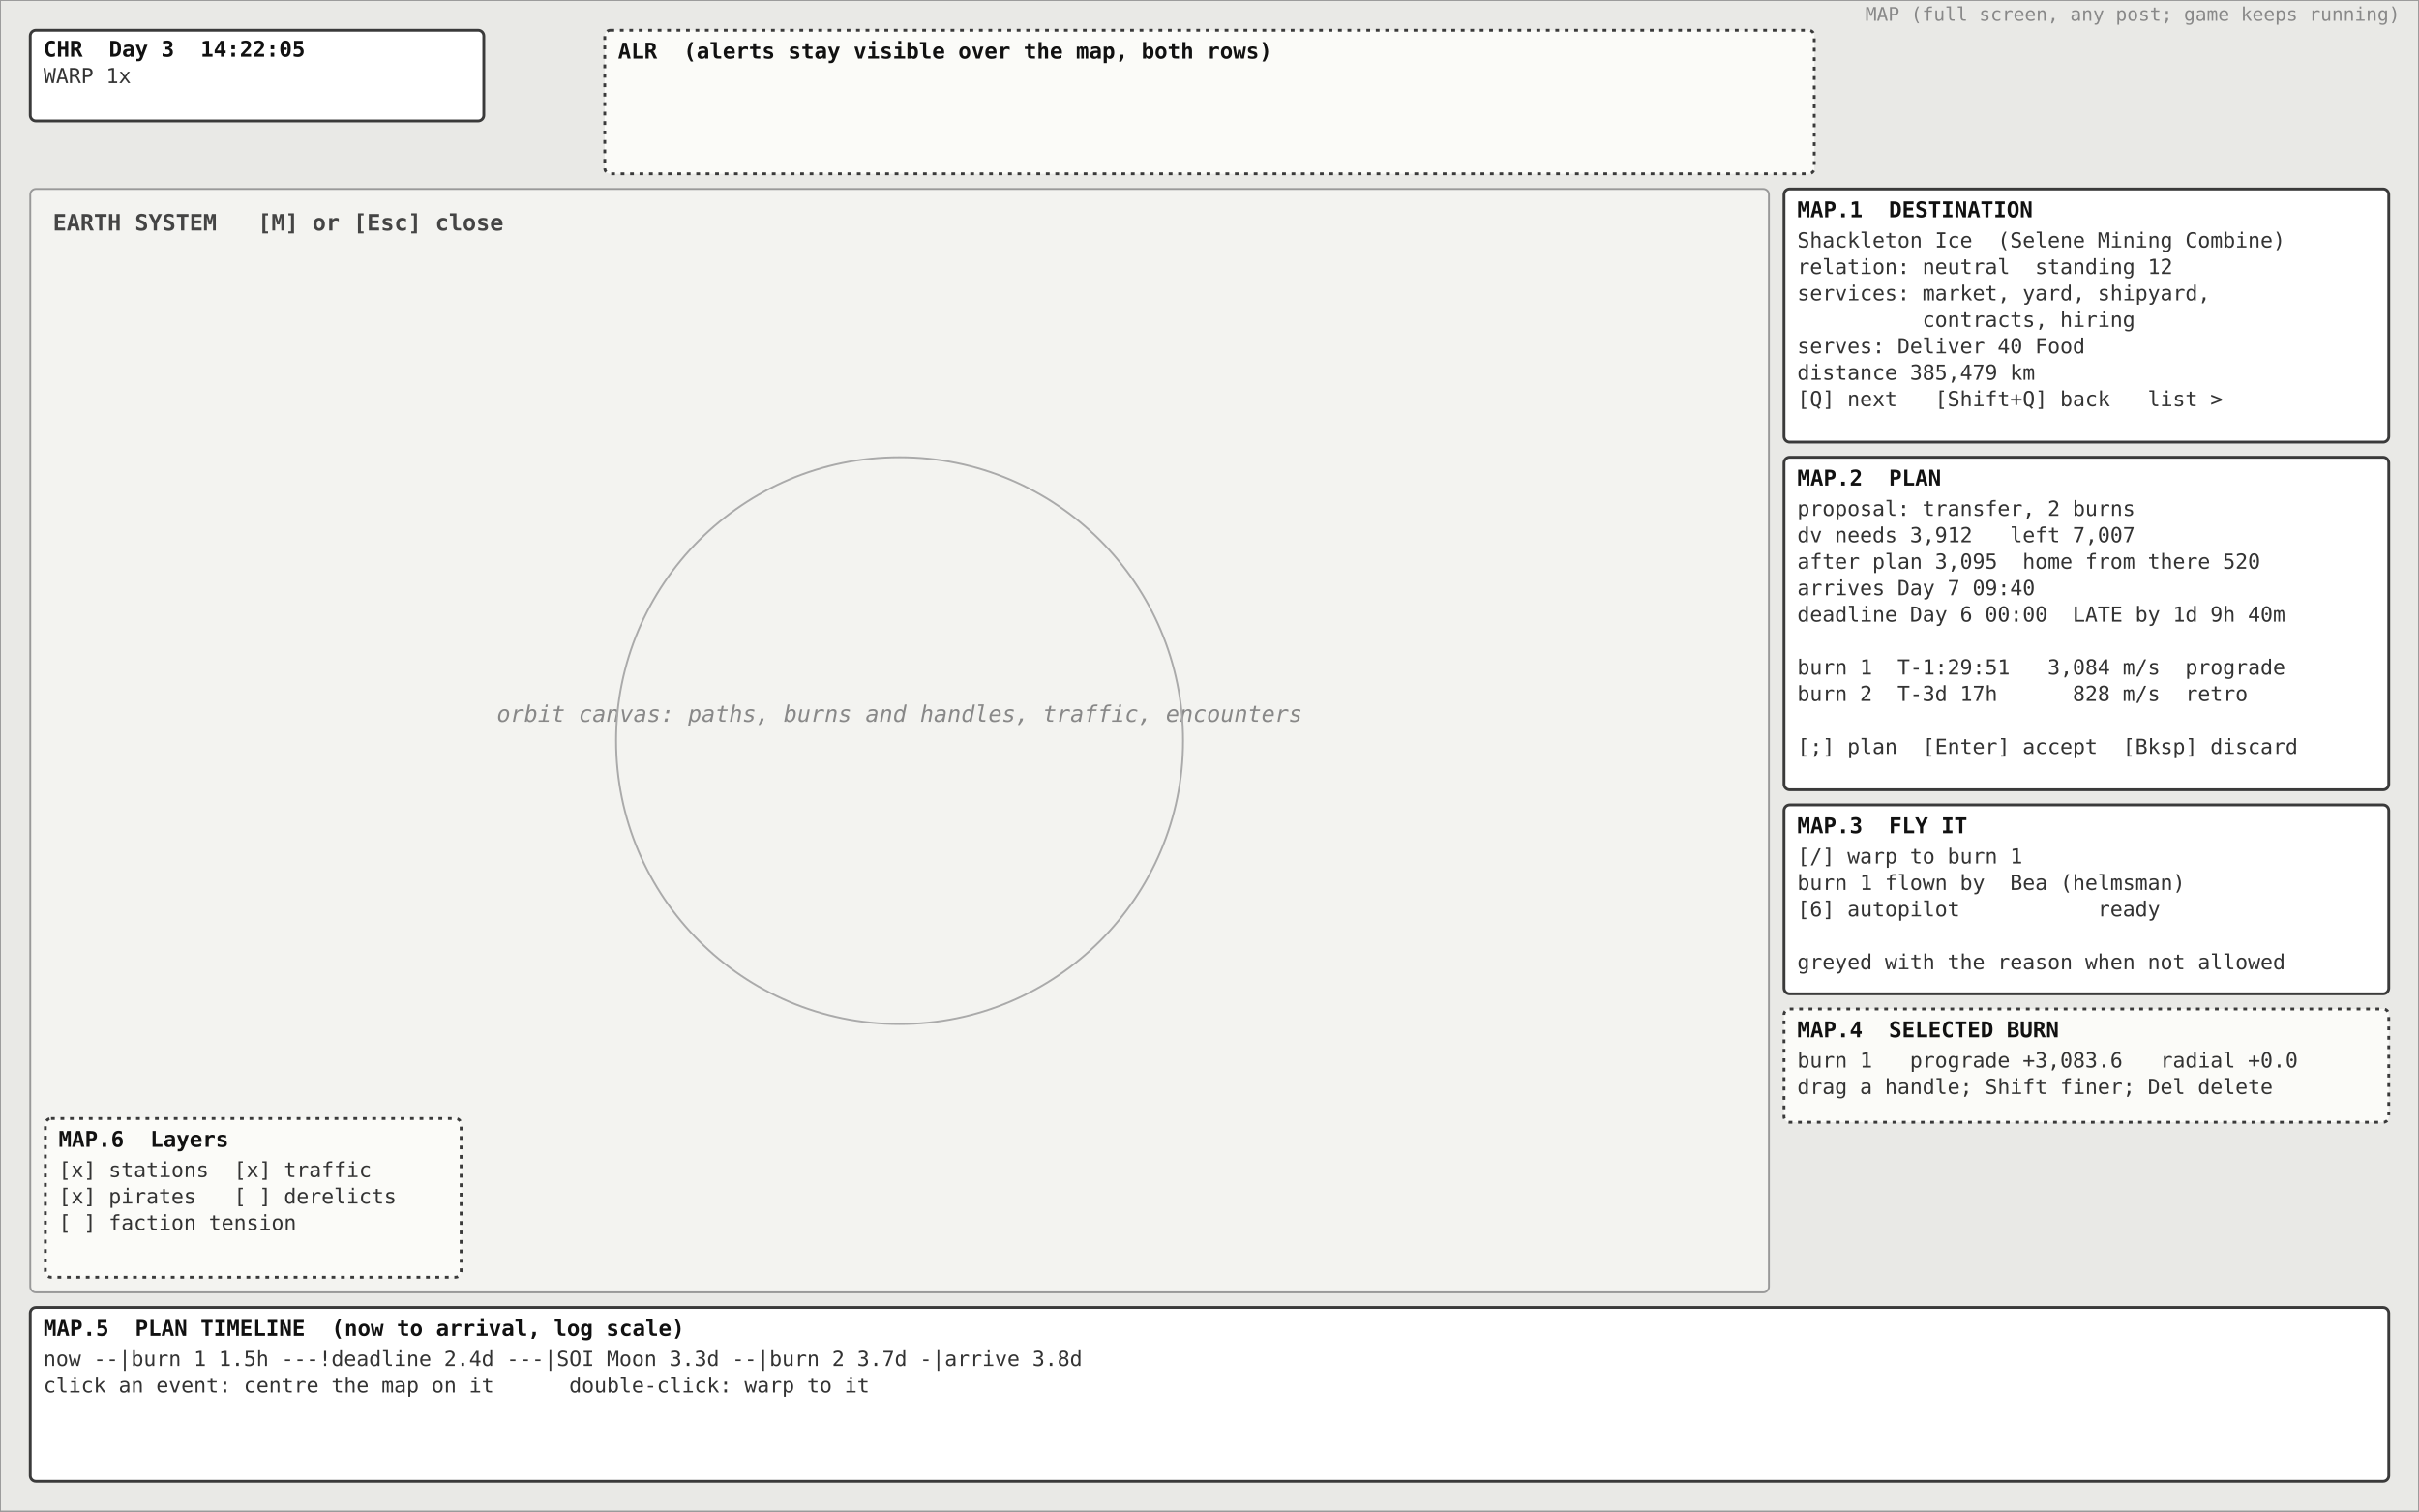
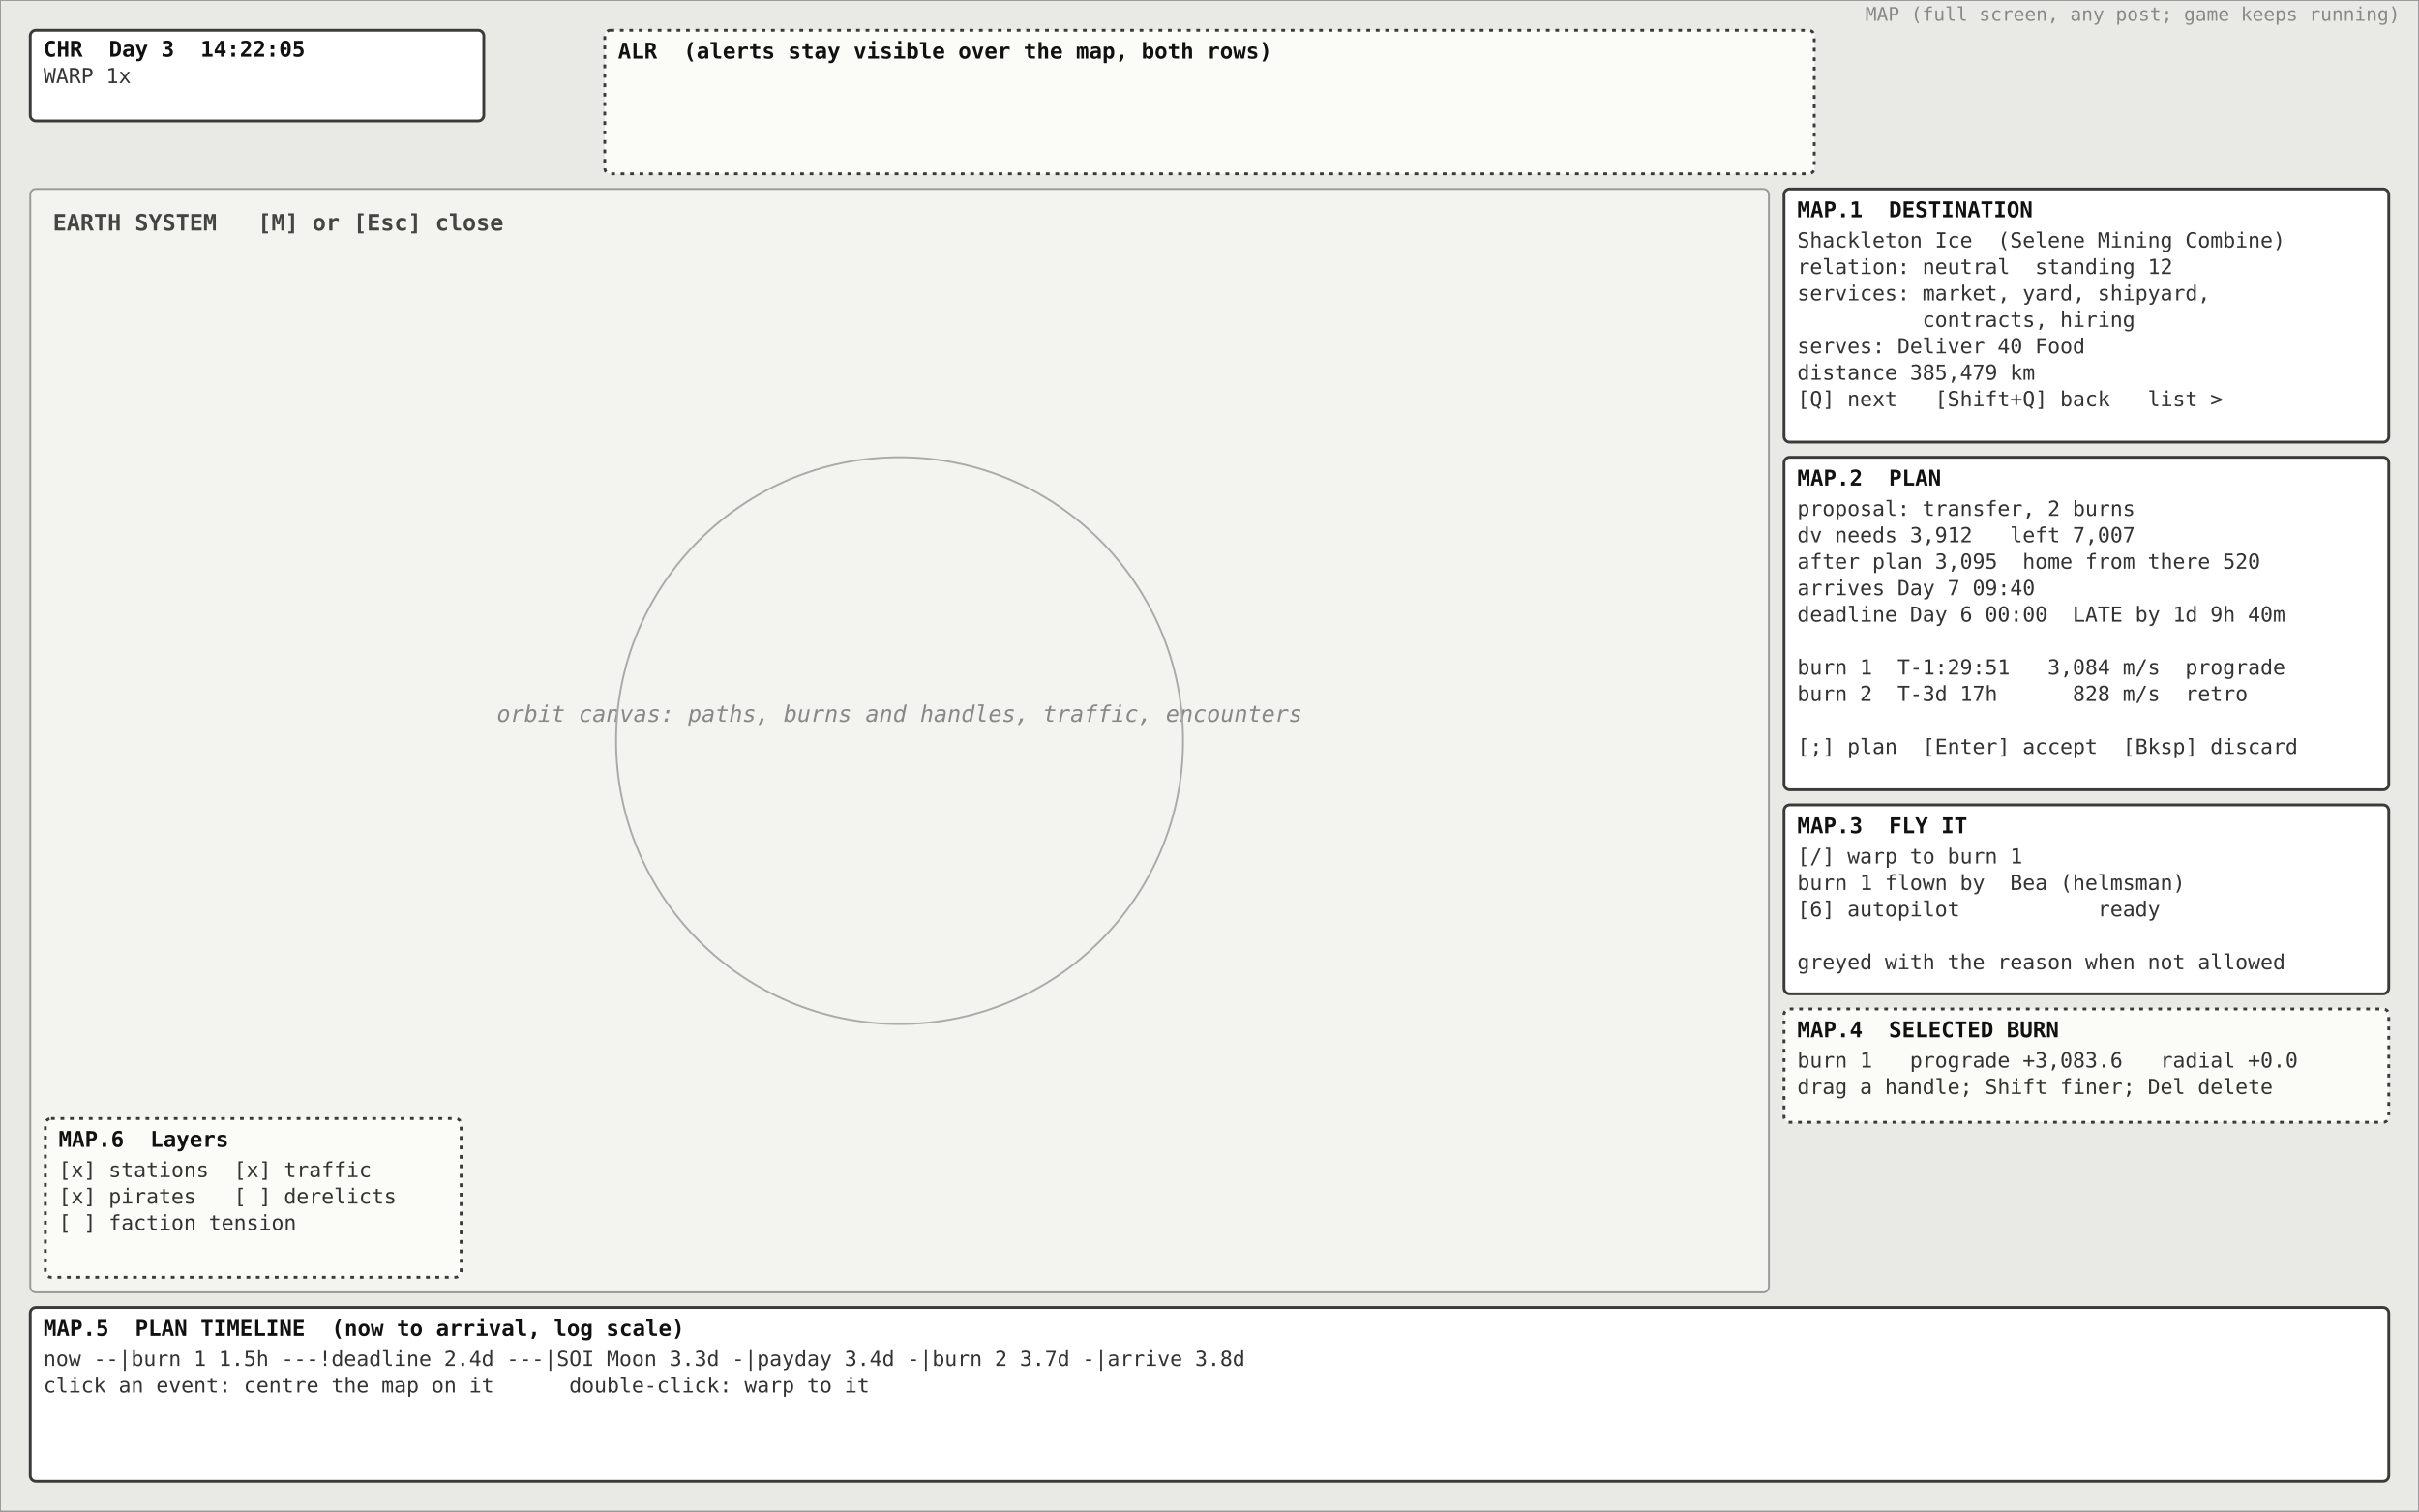
<svg xmlns="http://www.w3.org/2000/svg" width="1280" height="800" viewBox="0 0 1280 800" role="img" aria-label="The map: plan a trip">
  <rect x="0" y="0" width="1280" height="800" rx="0" fill="#e9e9e6" stroke="#9a9a9a" stroke-width="1" />
  <text x="1270" y="11" font-family="DejaVu Sans Mono, Menlo, Consolas, monospace" font-size="10" font-weight="normal" font-style="normal" fill="#888" text-anchor="end" xml:space="preserve" style="white-space:pre">MAP (full screen, any post; game keeps running)</text>
  <rect x="16" y="100" width="920" height="584" rx="3" fill="#f3f3f0" stroke="#999" stroke-width="1" />
  <text x="476" y="382" font-family="DejaVu Sans Mono, Menlo, Consolas, monospace" font-size="12" font-weight="normal" font-style="italic" fill="#888" text-anchor="middle" xml:space="preserve" style="white-space:pre">orbit canvas: paths, burns and handles, traffic, encounters</text>
  <circle cx="476" cy="392" r="150" fill="none" stroke="#aaa" stroke-width="1" />
  <text x="28" y="122" font-family="DejaVu Sans Mono, Menlo, Consolas, monospace" font-size="12" font-weight="bold" font-style="normal" fill="#444" text-anchor="start" xml:space="preserve" style="white-space:pre">EARTH SYSTEM   [M] or [Esc] close</text>
  <rect x="16" y="16" width="240" height="48" rx="3" fill="#ffffff" stroke="#3a3a3a" stroke-width="1.5" />
  <text x="23" y="30" font-family="DejaVu Sans Mono, Menlo, Consolas, monospace" font-size="11.5" font-weight="bold" font-style="normal" fill="#111" text-anchor="start" xml:space="preserve" style="white-space:pre">CHR  Day 3  14:22:05</text>
  <text x="23" y="44" font-family="DejaVu Sans Mono, Menlo, Consolas, monospace" font-size="11" font-weight="normal" font-style="normal" fill="#333" text-anchor="start" xml:space="preserve" style="white-space:pre">WARP 1x</text>
  <rect x="320" y="16" width="640" height="76" rx="3" fill="#fbfbf8" stroke="#3a3a3a" stroke-width="1.5" stroke-dasharray="2 3" />
  <text x="327" y="31" font-family="DejaVu Sans Mono, Menlo, Consolas, monospace" font-size="11.5" font-weight="bold" font-style="normal" fill="#111" text-anchor="start" xml:space="preserve" style="white-space:pre">ALR  (alerts stay visible over the map, both rows)</text>
  <rect x="944" y="100" width="320" height="134" rx="3" fill="#ffffff" stroke="#3a3a3a" stroke-width="1.5" />
  <text x="951" y="115" font-family="DejaVu Sans Mono, Menlo, Consolas, monospace" font-size="11.5" font-weight="bold" font-style="normal" fill="#111" text-anchor="start" xml:space="preserve" style="white-space:pre">MAP.1  DESTINATION</text>
  <text x="951" y="131" font-family="DejaVu Sans Mono, Menlo, Consolas, monospace" font-size="11" font-weight="normal" font-style="normal" fill="#333" text-anchor="start" xml:space="preserve" style="white-space:pre">Shackleton Ice  (Selene Mining Combine)</text>
  <text x="951" y="145" font-family="DejaVu Sans Mono, Menlo, Consolas, monospace" font-size="11" font-weight="normal" font-style="normal" fill="#333" text-anchor="start" xml:space="preserve" style="white-space:pre">relation: neutral  standing 12</text>
  <text x="951" y="159" font-family="DejaVu Sans Mono, Menlo, Consolas, monospace" font-size="11" font-weight="normal" font-style="normal" fill="#333" text-anchor="start" xml:space="preserve" style="white-space:pre">services: market, yard, shipyard,</text>
  <text x="951" y="173" font-family="DejaVu Sans Mono, Menlo, Consolas, monospace" font-size="11" font-weight="normal" font-style="normal" fill="#333" text-anchor="start" xml:space="preserve" style="white-space:pre">          contracts, hiring</text>
  <text x="951" y="187" font-family="DejaVu Sans Mono, Menlo, Consolas, monospace" font-size="11" font-weight="normal" font-style="normal" fill="#333" text-anchor="start" xml:space="preserve" style="white-space:pre">serves: Deliver 40 Food</text>
  <text x="951" y="201" font-family="DejaVu Sans Mono, Menlo, Consolas, monospace" font-size="11" font-weight="normal" font-style="normal" fill="#333" text-anchor="start" xml:space="preserve" style="white-space:pre">distance 385,479 km</text>
  <text x="951" y="215" font-family="DejaVu Sans Mono, Menlo, Consolas, monospace" font-size="11" font-weight="normal" font-style="normal" fill="#333" text-anchor="start" xml:space="preserve" style="white-space:pre">[Q] next   [Shift+Q] back   list &gt;</text>
  <rect x="944" y="242" width="320" height="176" rx="3" fill="#ffffff" stroke="#3a3a3a" stroke-width="1.5" />
  <text x="951" y="257" font-family="DejaVu Sans Mono, Menlo, Consolas, monospace" font-size="11.5" font-weight="bold" font-style="normal" fill="#111" text-anchor="start" xml:space="preserve" style="white-space:pre">MAP.2  PLAN</text>
  <text x="951" y="273" font-family="DejaVu Sans Mono, Menlo, Consolas, monospace" font-size="11" font-weight="normal" font-style="normal" fill="#333" text-anchor="start" xml:space="preserve" style="white-space:pre">proposal: transfer, 2 burns</text>
  <text x="951" y="287" font-family="DejaVu Sans Mono, Menlo, Consolas, monospace" font-size="11" font-weight="normal" font-style="normal" fill="#333" text-anchor="start" xml:space="preserve" style="white-space:pre">dv needs 3,912   left 7,007</text>
  <text x="951" y="301" font-family="DejaVu Sans Mono, Menlo, Consolas, monospace" font-size="11" font-weight="normal" font-style="normal" fill="#333" text-anchor="start" xml:space="preserve" style="white-space:pre">after plan 3,095  home from there 520</text>
  <text x="951" y="315" font-family="DejaVu Sans Mono, Menlo, Consolas, monospace" font-size="11" font-weight="normal" font-style="normal" fill="#333" text-anchor="start" xml:space="preserve" style="white-space:pre">arrives Day 7 09:40</text>
  <text x="951" y="329" font-family="DejaVu Sans Mono, Menlo, Consolas, monospace" font-size="11" font-weight="normal" font-style="normal" fill="#333" text-anchor="start" xml:space="preserve" style="white-space:pre">deadline Day 6 00:00  LATE by 1d 9h 40m</text>
  <text x="951" y="343" font-family="DejaVu Sans Mono, Menlo, Consolas, monospace" font-size="11" font-weight="normal" font-style="normal" fill="#333" text-anchor="start" xml:space="preserve" style="white-space:pre" />
  <text x="951" y="357" font-family="DejaVu Sans Mono, Menlo, Consolas, monospace" font-size="11" font-weight="normal" font-style="normal" fill="#333" text-anchor="start" xml:space="preserve" style="white-space:pre">burn 1  T-1:29:51   3,084 m/s  prograde</text>
  <text x="951" y="371" font-family="DejaVu Sans Mono, Menlo, Consolas, monospace" font-size="11" font-weight="normal" font-style="normal" fill="#333" text-anchor="start" xml:space="preserve" style="white-space:pre">burn 2  T-3d 17h      828 m/s  retro</text>
  <text x="951" y="385" font-family="DejaVu Sans Mono, Menlo, Consolas, monospace" font-size="11" font-weight="normal" font-style="normal" fill="#333" text-anchor="start" xml:space="preserve" style="white-space:pre" />
  <text x="951" y="399" font-family="DejaVu Sans Mono, Menlo, Consolas, monospace" font-size="11" font-weight="normal" font-style="normal" fill="#333" text-anchor="start" xml:space="preserve" style="white-space:pre">[;] plan  [Enter] accept  [Bksp] discard</text>
  <rect x="944" y="426" width="320" height="100" rx="3" fill="#ffffff" stroke="#3a3a3a" stroke-width="1.5" />
  <text x="951" y="441" font-family="DejaVu Sans Mono, Menlo, Consolas, monospace" font-size="11.5" font-weight="bold" font-style="normal" fill="#111" text-anchor="start" xml:space="preserve" style="white-space:pre">MAP.3  FLY IT</text>
  <text x="951" y="457" font-family="DejaVu Sans Mono, Menlo, Consolas, monospace" font-size="11" font-weight="normal" font-style="normal" fill="#333" text-anchor="start" xml:space="preserve" style="white-space:pre">[/] warp to burn 1</text>
  <text x="951" y="471" font-family="DejaVu Sans Mono, Menlo, Consolas, monospace" font-size="11" font-weight="normal" font-style="normal" fill="#333" text-anchor="start" xml:space="preserve" style="white-space:pre">burn 1 flown by  Bea (helmsman)</text>
  <text x="951" y="485" font-family="DejaVu Sans Mono, Menlo, Consolas, monospace" font-size="11" font-weight="normal" font-style="normal" fill="#333" text-anchor="start" xml:space="preserve" style="white-space:pre">[6] autopilot           ready</text>
  <text x="951" y="499" font-family="DejaVu Sans Mono, Menlo, Consolas, monospace" font-size="11" font-weight="normal" font-style="normal" fill="#333" text-anchor="start" xml:space="preserve" style="white-space:pre" />
  <text x="951" y="513" font-family="DejaVu Sans Mono, Menlo, Consolas, monospace" font-size="11" font-weight="normal" font-style="normal" fill="#333" text-anchor="start" xml:space="preserve" style="white-space:pre">greyed with the reason when not allowed</text>
  <rect x="944" y="534" width="320" height="60" rx="3" fill="#fbfbf8" stroke="#3a3a3a" stroke-width="1.5" stroke-dasharray="2 3" />
  <text x="951" y="549" font-family="DejaVu Sans Mono, Menlo, Consolas, monospace" font-size="11.5" font-weight="bold" font-style="normal" fill="#111" text-anchor="start" xml:space="preserve" style="white-space:pre">MAP.4  SELECTED BURN</text>
  <text x="951" y="565" font-family="DejaVu Sans Mono, Menlo, Consolas, monospace" font-size="11" font-weight="normal" font-style="normal" fill="#333" text-anchor="start" xml:space="preserve" style="white-space:pre">burn 1   prograde +3,083.6   radial +0.0</text>
  <text x="951" y="579" font-family="DejaVu Sans Mono, Menlo, Consolas, monospace" font-size="11" font-weight="normal" font-style="normal" fill="#333" text-anchor="start" xml:space="preserve" style="white-space:pre">drag a handle; Shift finer; Del delete</text>
  <rect x="16" y="692" width="1248" height="92" rx="3" fill="#ffffff" stroke="#3a3a3a" stroke-width="1.5" />
  <text x="23" y="707" font-family="DejaVu Sans Mono, Menlo, Consolas, monospace" font-size="11.5" font-weight="bold" font-style="normal" fill="#111" text-anchor="start" xml:space="preserve" style="white-space:pre">MAP.5  PLAN TIMELINE  (now to arrival, log scale)</text>
-   <text x="23" y="723" font-family="DejaVu Sans Mono, Menlo, Consolas, monospace" font-size="11" font-weight="normal" font-style="normal" fill="#333" text-anchor="start" xml:space="preserve" style="white-space:pre">now --|burn 1 1.5h ---!deadline 2.4d ---|SOI Moon 3.3d --|burn 2 3.7d -|arrive 3.8d</text>
+   <text x="23" y="723" font-family="DejaVu Sans Mono, Menlo, Consolas, monospace" font-size="11" font-weight="normal" font-style="normal" fill="#333" text-anchor="start" xml:space="preserve" style="white-space:pre">now --|burn 1 1.5h ---!deadline 2.4d ---|SOI Moon 3.3d -|payday 3.4d -|burn 2 3.7d -|arrive 3.8d</text>
  <text x="23" y="737" font-family="DejaVu Sans Mono, Menlo, Consolas, monospace" font-size="11" font-weight="normal" font-style="normal" fill="#333" text-anchor="start" xml:space="preserve" style="white-space:pre">click an event: centre the map on it      double-click: warp to it</text>
  <rect x="24" y="592" width="220" height="84" rx="3" fill="#fbfbf8" stroke="#3a3a3a" stroke-width="1.5" stroke-dasharray="2 3" />
  <text x="31" y="607" font-family="DejaVu Sans Mono, Menlo, Consolas, monospace" font-size="11.5" font-weight="bold" font-style="normal" fill="#111" text-anchor="start" xml:space="preserve" style="white-space:pre">MAP.6  Layers</text>
  <text x="31" y="623" font-family="DejaVu Sans Mono, Menlo, Consolas, monospace" font-size="11" font-weight="normal" font-style="normal" fill="#333" text-anchor="start" xml:space="preserve" style="white-space:pre">[x] stations  [x] traffic</text>
  <text x="31" y="637" font-family="DejaVu Sans Mono, Menlo, Consolas, monospace" font-size="11" font-weight="normal" font-style="normal" fill="#333" text-anchor="start" xml:space="preserve" style="white-space:pre">[x] pirates   [ ] derelicts</text>
  <text x="31" y="651" font-family="DejaVu Sans Mono, Menlo, Consolas, monospace" font-size="11" font-weight="normal" font-style="normal" fill="#333" text-anchor="start" xml:space="preserve" style="white-space:pre">[ ] faction tension</text>
</svg>
